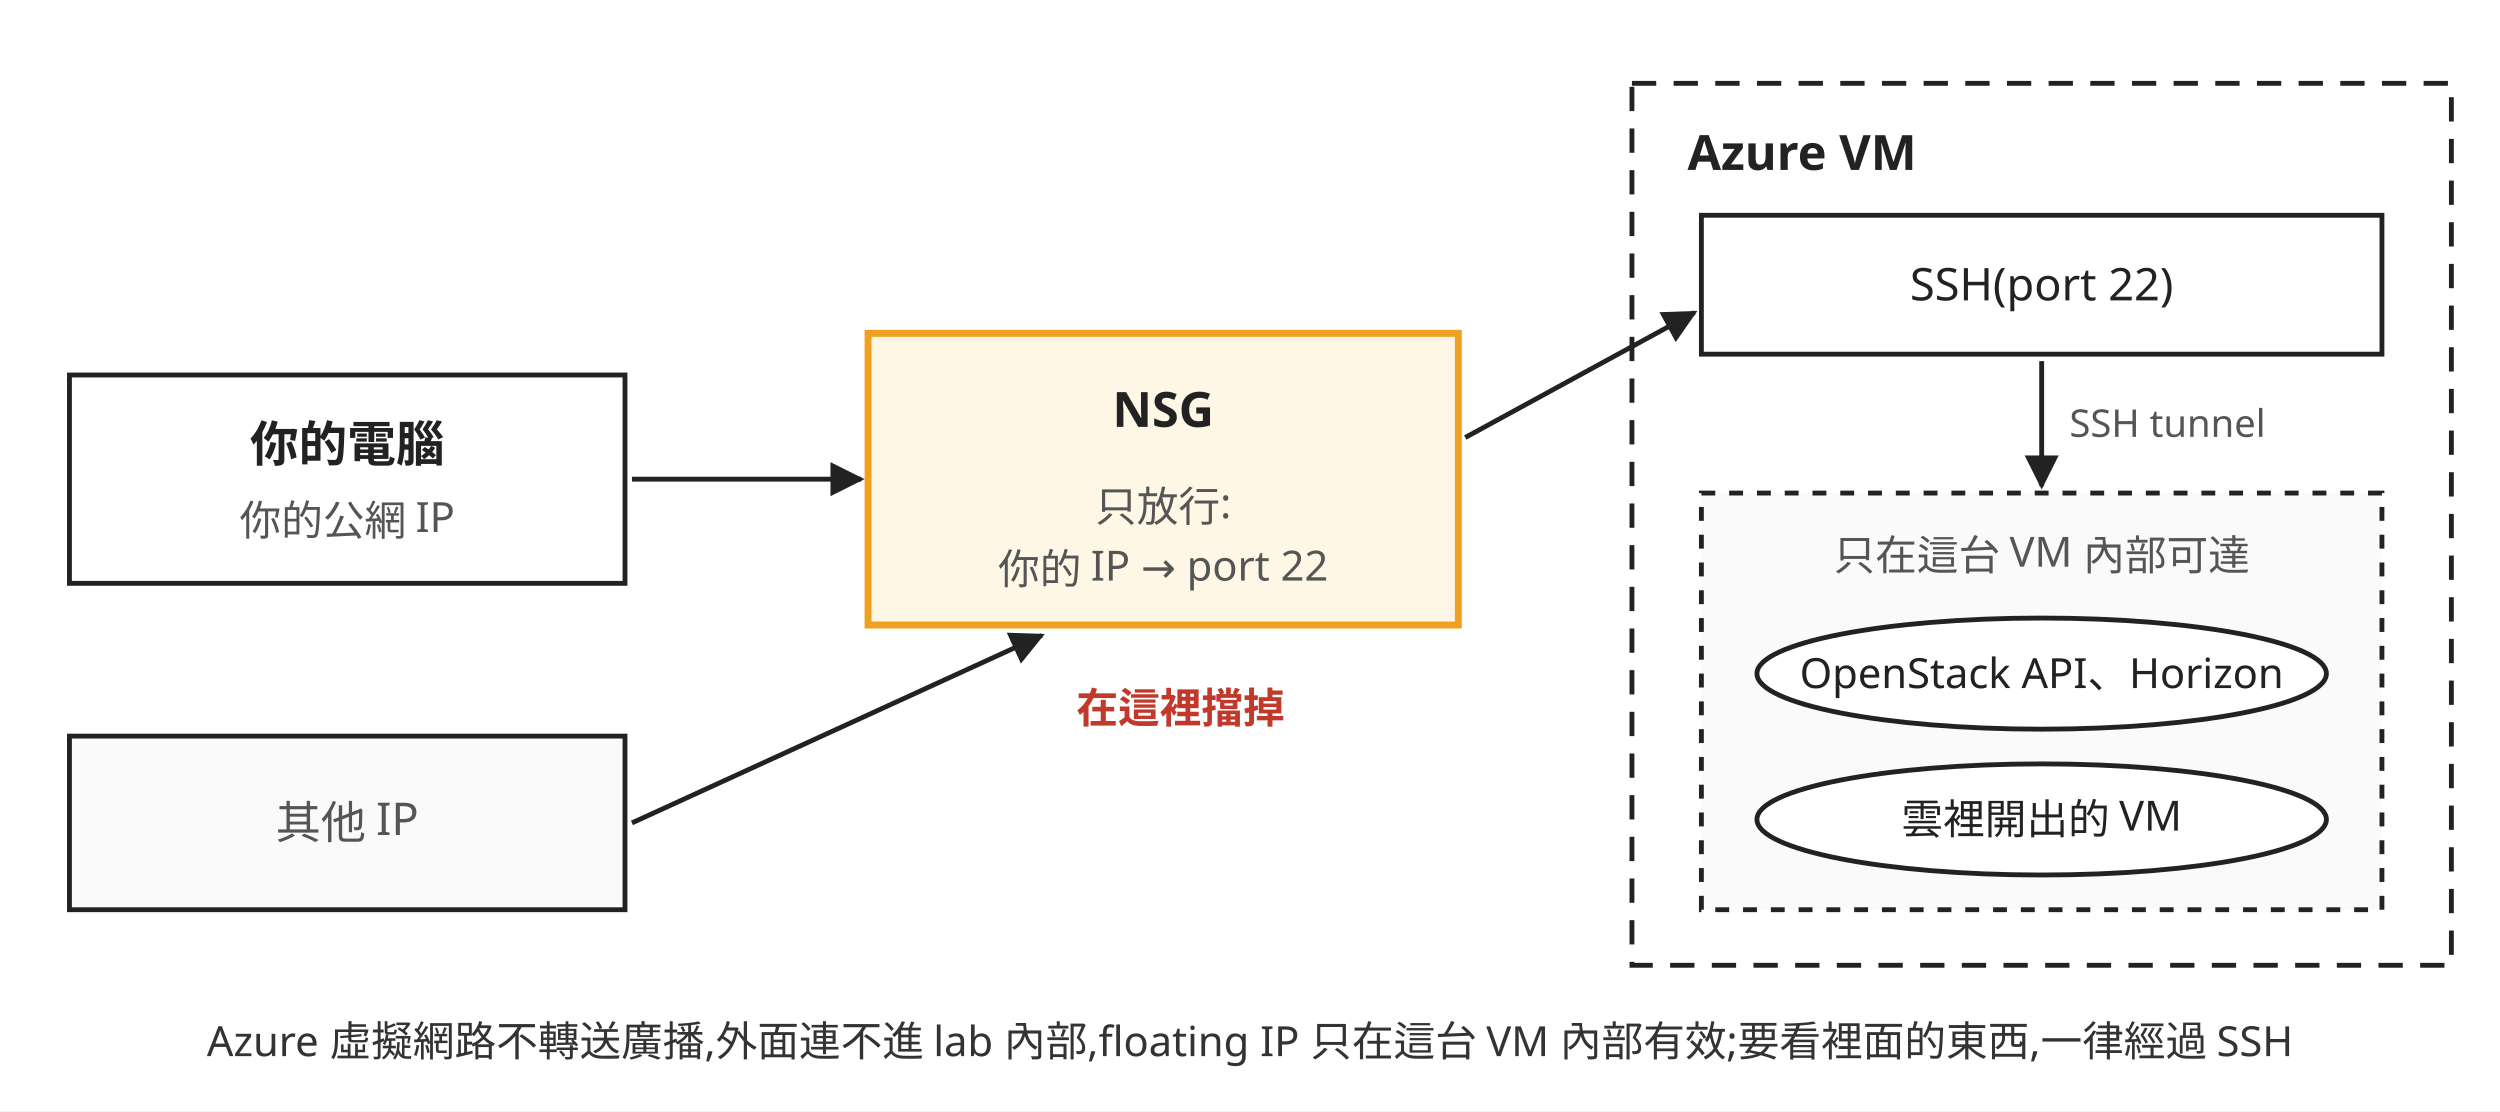
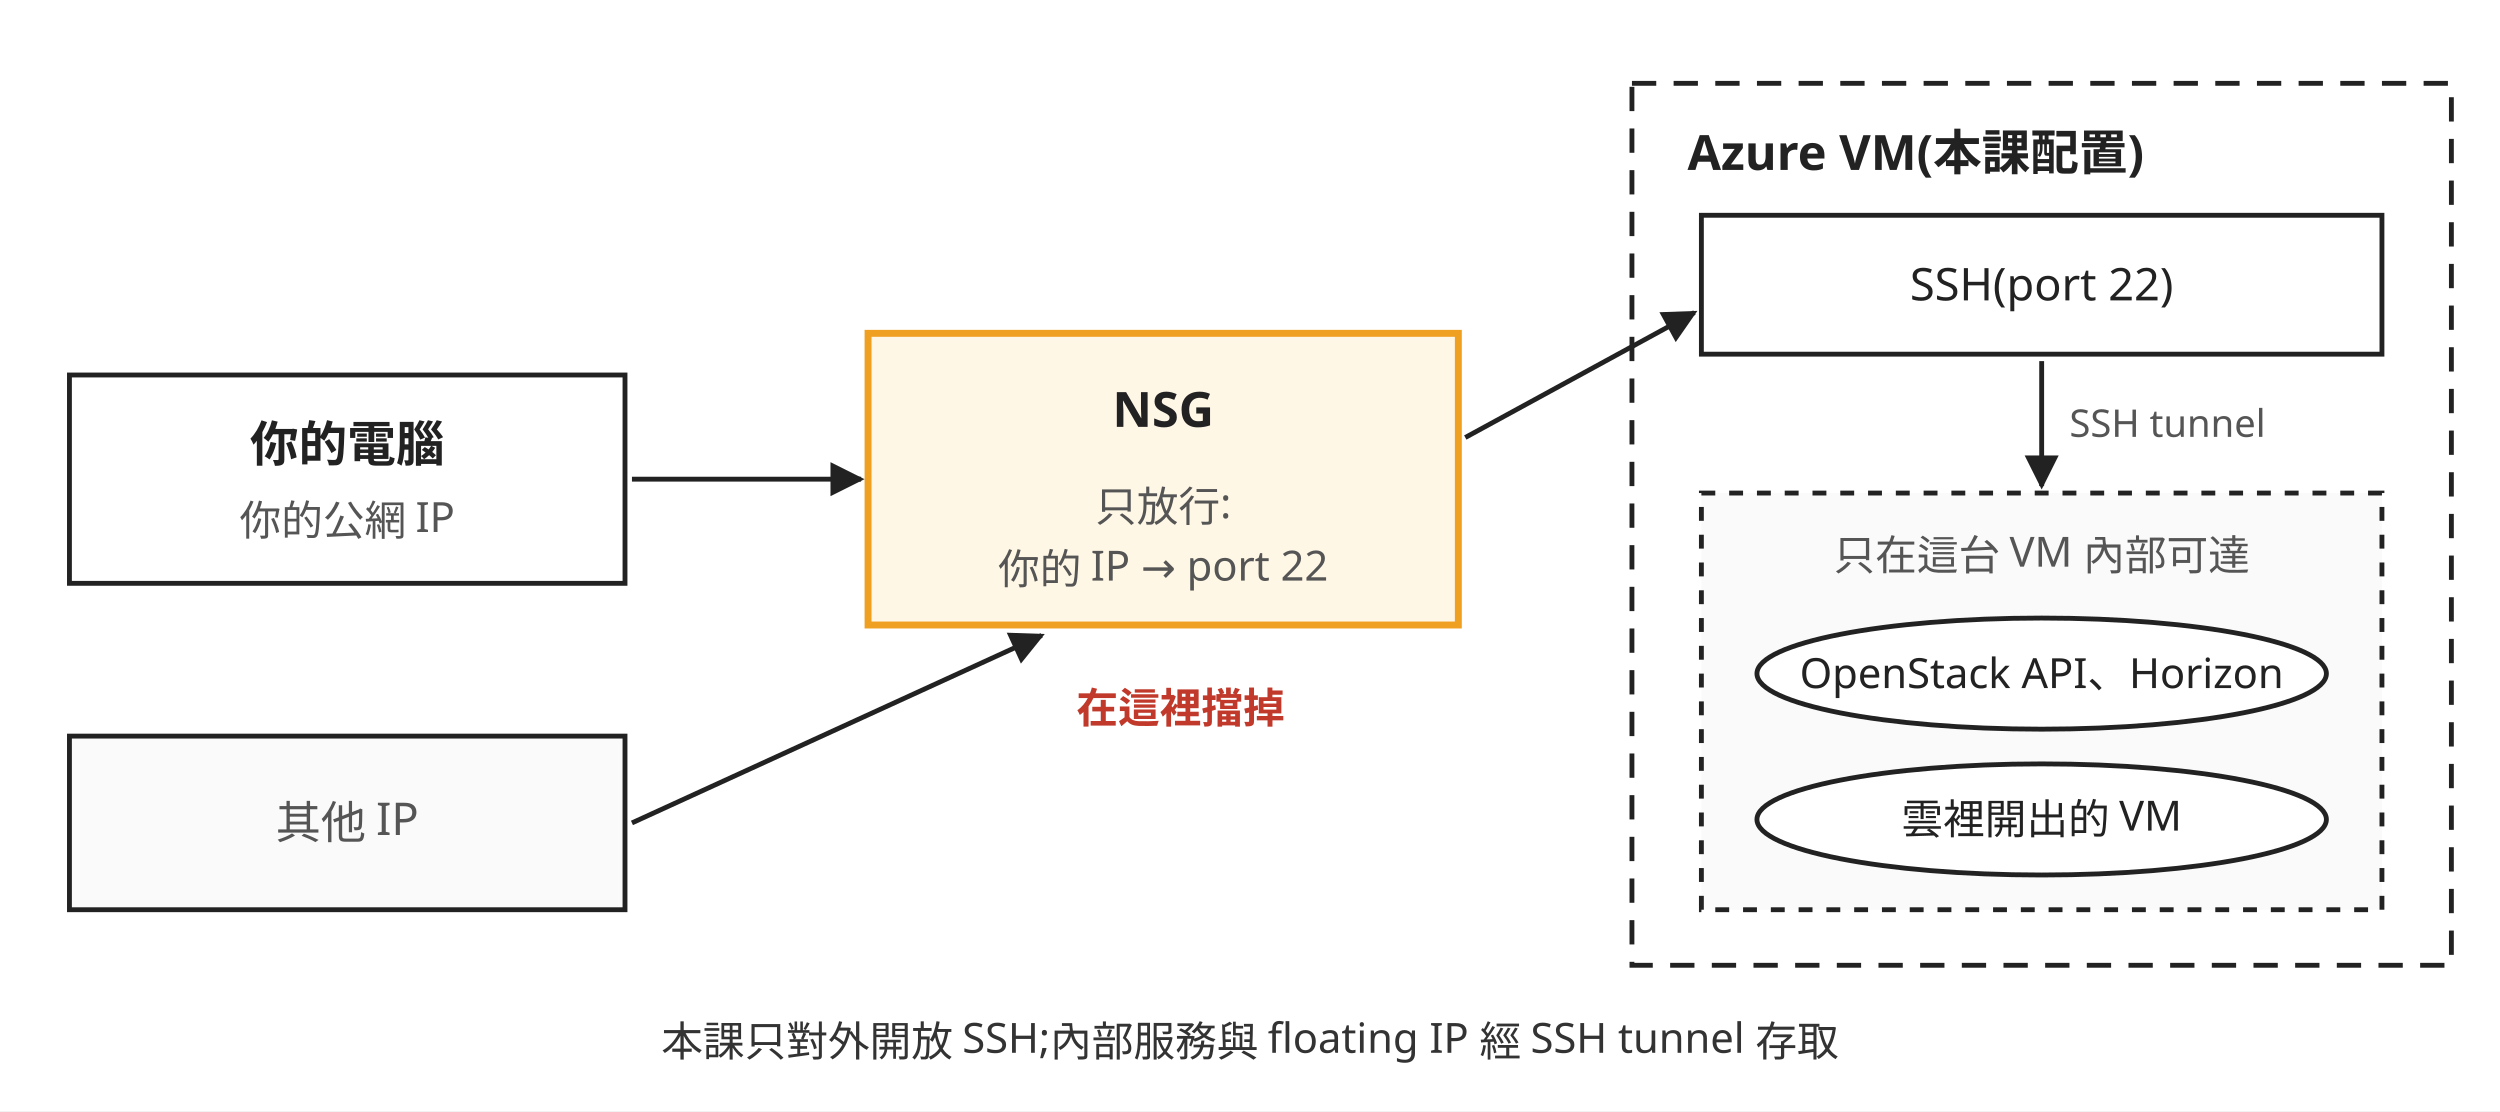
<svg xmlns="http://www.w3.org/2000/svg" viewBox="0 0 720 320" width="720" height="320" font-family="PingFang TC, Noto Sans TC, Microsoft JhengHei, sans-serif">
  <defs>
    <marker id="a" viewBox="0 0 10 10" refX="9" refY="5" markerWidth="7" markerHeight="7" orient="auto-start-reverse">
      <path d="M0,0 L10,5 L0,10 z" fill="#222" />
    </marker>
    <marker id="s" viewBox="0 0 10 10" refX="1" refY="5" markerWidth="7" markerHeight="7" orient="auto-start-reverse">
      <path d="M0,0 L10,5 L0,10 z" fill="#222" />
    </marker>
  </defs>
  <rect width="720" height="320" fill="#fff" />
  <rect x="20" y="108" width="160" height="60" rx="0" fill="#fff" stroke="#222" stroke-width="1.4" />
  <text x="100" y="128.0" font-size="14" text-anchor="middle" dominant-baseline="middle" font-weight="bold" fill="#222">你的電腦</text>
  <text x="100" y="150.0" font-size="12" text-anchor="middle" dominant-baseline="middle" font-weight="normal" fill="#555">你的公網 IP</text>
  <rect x="20" y="212" width="160" height="50" rx="0" fill="#fafafa" stroke="#222" stroke-width="1.4" />
  <text x="100" y="237.0" font-size="13" text-anchor="middle" dominant-baseline="middle" font-weight="normal" fill="#555">其他 IP</text>
  <rect x="250" y="96" width="170" height="84" rx="0" fill="#fff7e6" stroke="#f0a020" stroke-width="2" />
  <text x="335" y="118.0" font-size="14" text-anchor="middle" dominant-baseline="middle" font-weight="bold" fill="#222">NSG</text>
  <text x="335" y="146.0" font-size="12" text-anchor="middle" dominant-baseline="middle" font-weight="normal" fill="#555">只放行:</text>
  <text x="335" y="164.0" font-size="12" text-anchor="middle" dominant-baseline="middle" font-weight="normal" fill="#555">你的 IP → port 22</text>
  <line x1="182" y1="138" x2="248" y2="138" stroke="#222" stroke-width="1.4" marker-end="url(#a)" />
  <line x1="182" y1="237" x2="300" y2="183" stroke="#222" stroke-width="1.4" marker-end="url(#a)" />
  <text x="310" y="204.0" font-size="12" text-anchor="start" dominant-baseline="middle" font-weight="bold" fill="#c0392b">在這裡擋掉</text>
  <rect x="470" y="24" width="236" height="254" rx="0" fill="#fff" stroke="#222" stroke-width="1.4" stroke-dasharray="7 5" />
-   <text x="486" y="44.0" font-size="14" text-anchor="start" dominant-baseline="middle" font-weight="bold" fill="#222">Azure VM</text>
+   <text x="486" y="44.0" font-size="14" text-anchor="start" dominant-baseline="middle" font-weight="bold" fill="#222">Azure VM(本課配置)</text>
  <rect x="490" y="62" width="196" height="40" rx="0" fill="#fff" stroke="#222" stroke-width="1.4" />
  <text x="588" y="82.0" font-size="13" text-anchor="middle" dominant-baseline="middle" font-weight="normal" fill="#222">SSH(port 22)</text>
  <line x1="422" y1="126" x2="488" y2="90" stroke="#222" stroke-width="1.4" marker-end="url(#a)" />
  <rect x="490" y="142" width="196" height="120" rx="0" fill="#fafafa" stroke="#222" stroke-width="1.4" stroke-dasharray="4 4" />
  <text x="588" y="160.0" font-size="12" text-anchor="middle" dominant-baseline="middle" font-weight="normal" fill="#555">只在這台 VM 內部可達</text>
  <ellipse cx="588" cy="194" rx="82" ry="16" fill="#fff" stroke="#222" stroke-width="1.4" />
  <text x="588" y="194.0" font-size="12" text-anchor="middle" dominant-baseline="middle" font-weight="normal" fill="#222">OpenStack API、Horizon</text>
  <ellipse cx="588" cy="236" rx="82" ry="16" fill="#fff" stroke="#222" stroke-width="1.4" />
  <text x="588" y="236.0" font-size="12" text-anchor="middle" dominant-baseline="middle" font-weight="normal" fill="#222">雲裡開出的 VM</text>
  <line x1="588" y1="104" x2="588" y2="140" stroke="#222" stroke-width="1.4" marker-end="url(#a)" />
  <text x="596" y="122.0" font-size="11" text-anchor="start" dominant-baseline="middle" font-weight="normal" fill="#555">SSH tunnel</text>
-   <text x="360" y="300.0" font-size="12" text-anchor="middle" dominant-baseline="middle" font-weight="normal" fill="#333">Azure 虛擬網路不轉送廣播,外面連不進 lab 內部,floating IP 只在這台 VM 內部有效;要看裡面的東西,一律經過 SSH</text>
+   <text x="360" y="300.0" font-size="12" text-anchor="middle" dominant-baseline="middle" font-weight="normal" fill="#333">本課只對外開放 SSH;內部服務與 floating IP 經 SSH tunnel 存取</text>
</svg>
